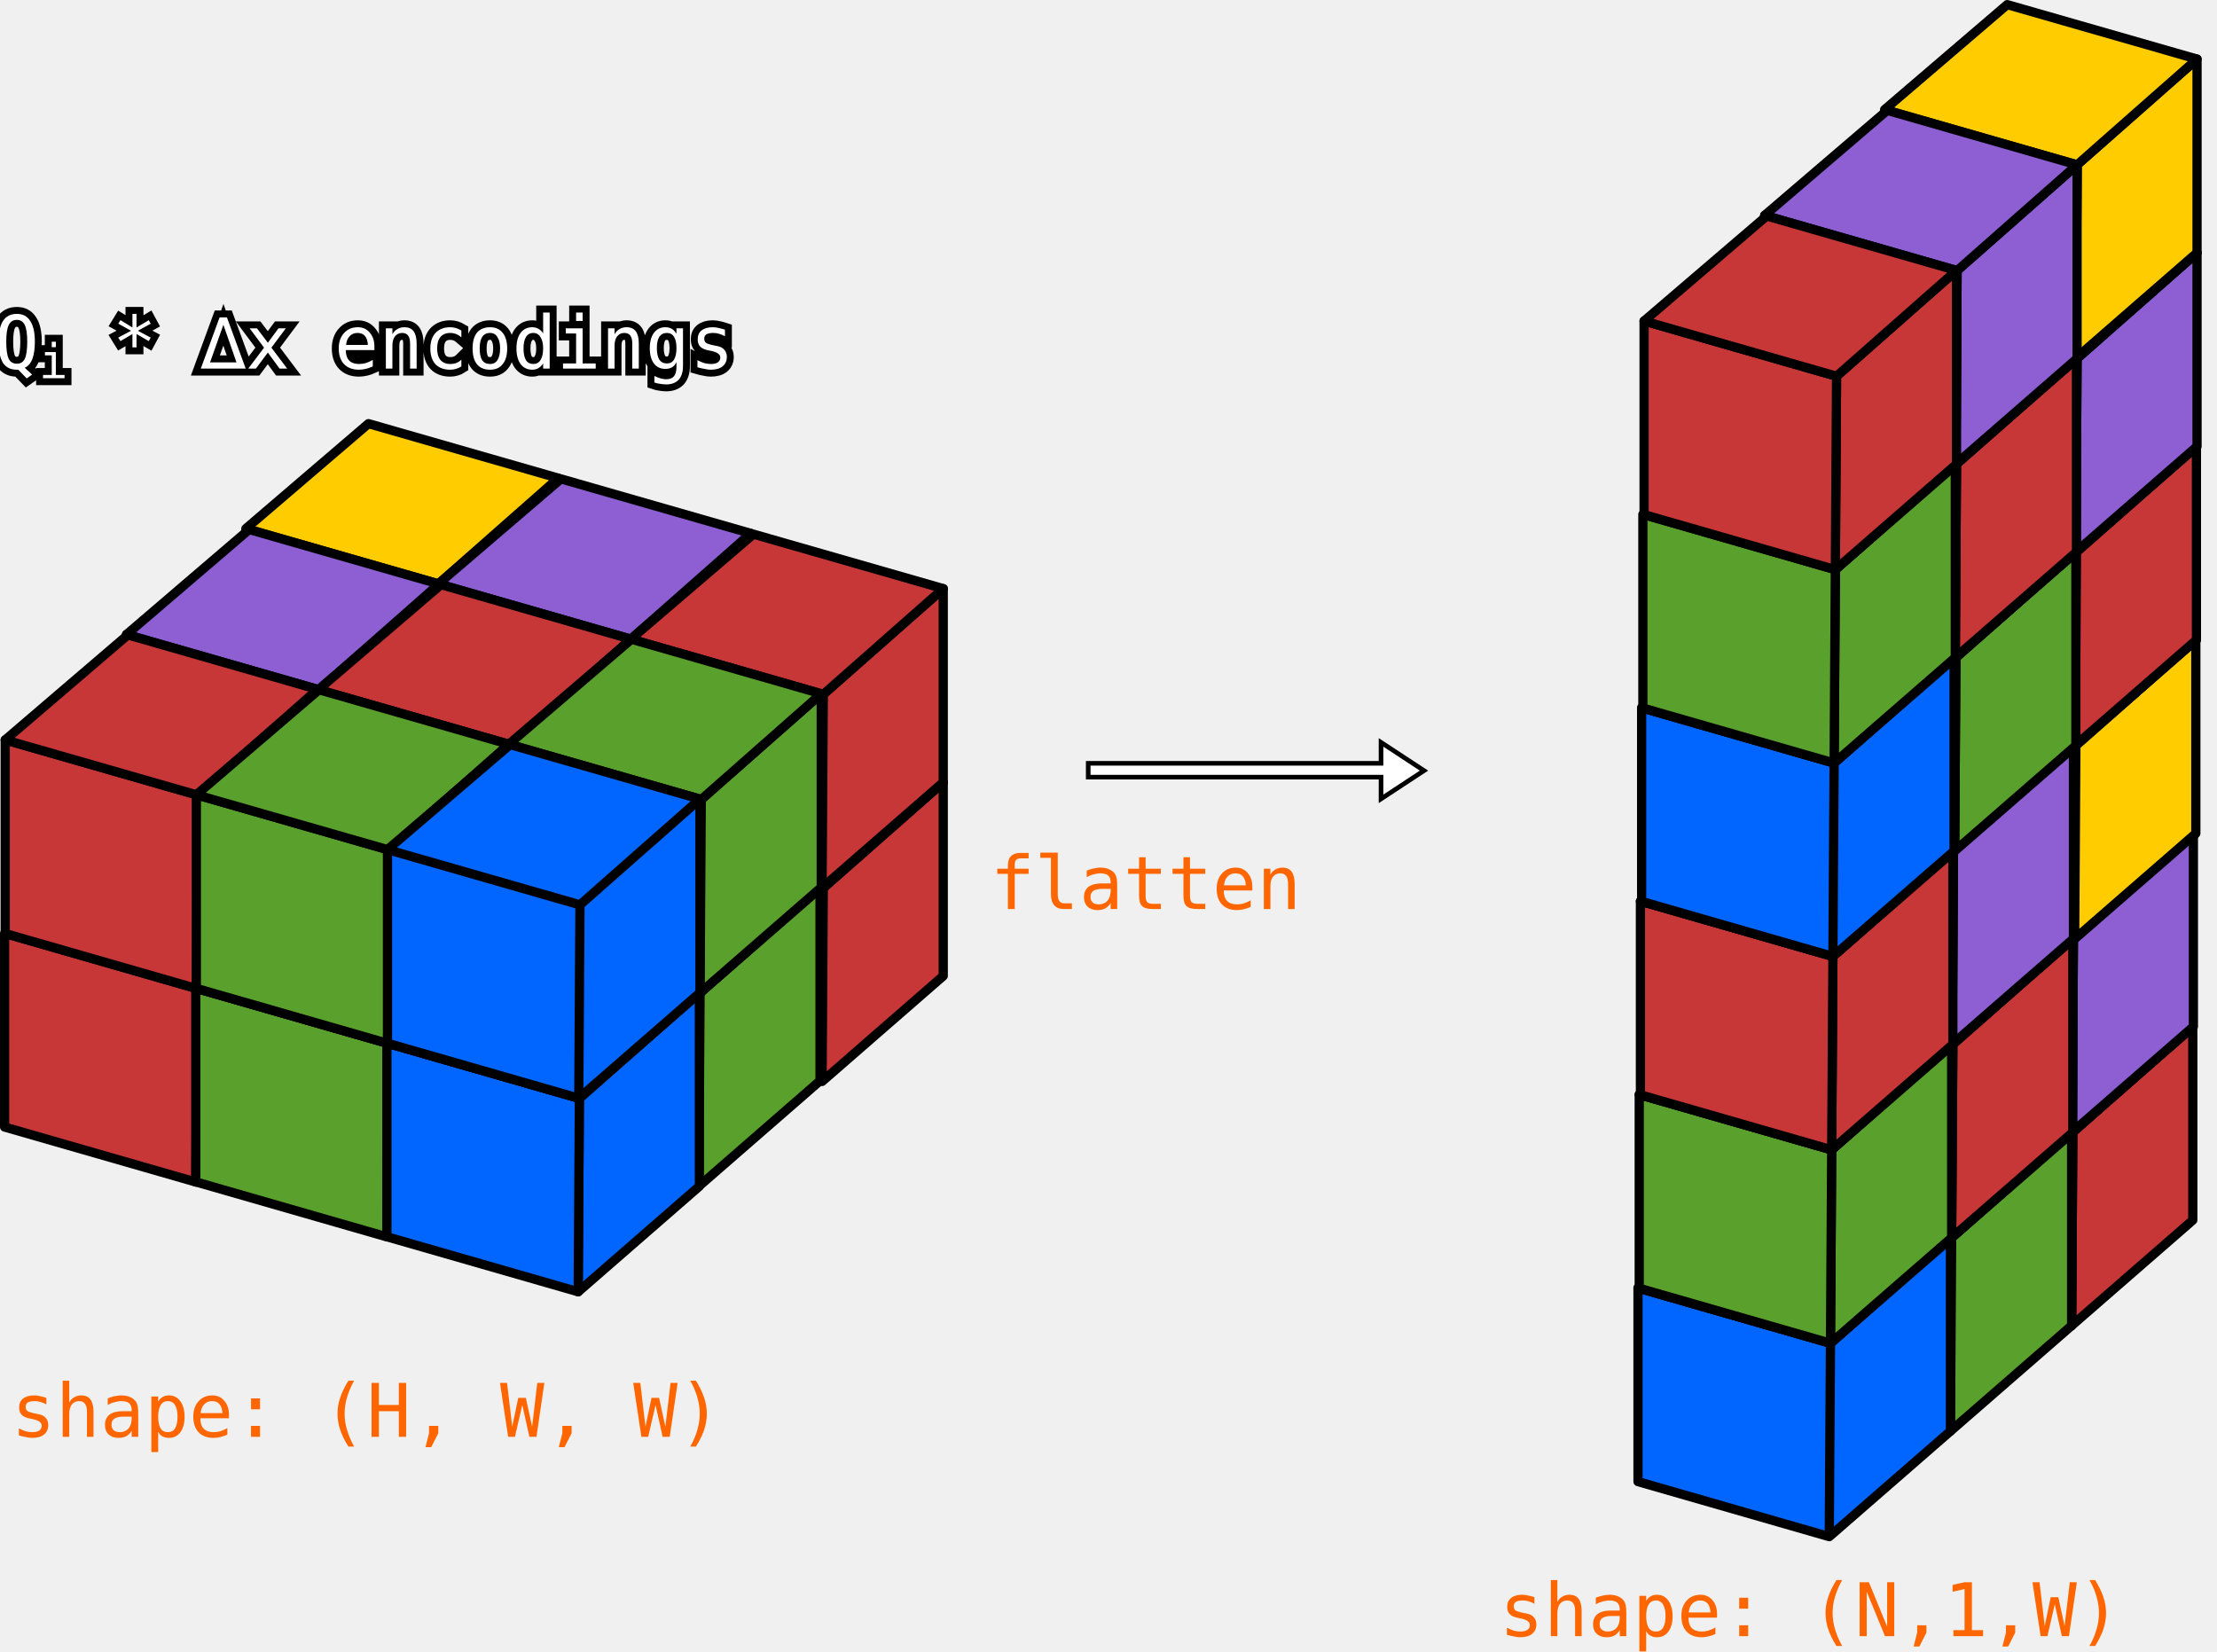
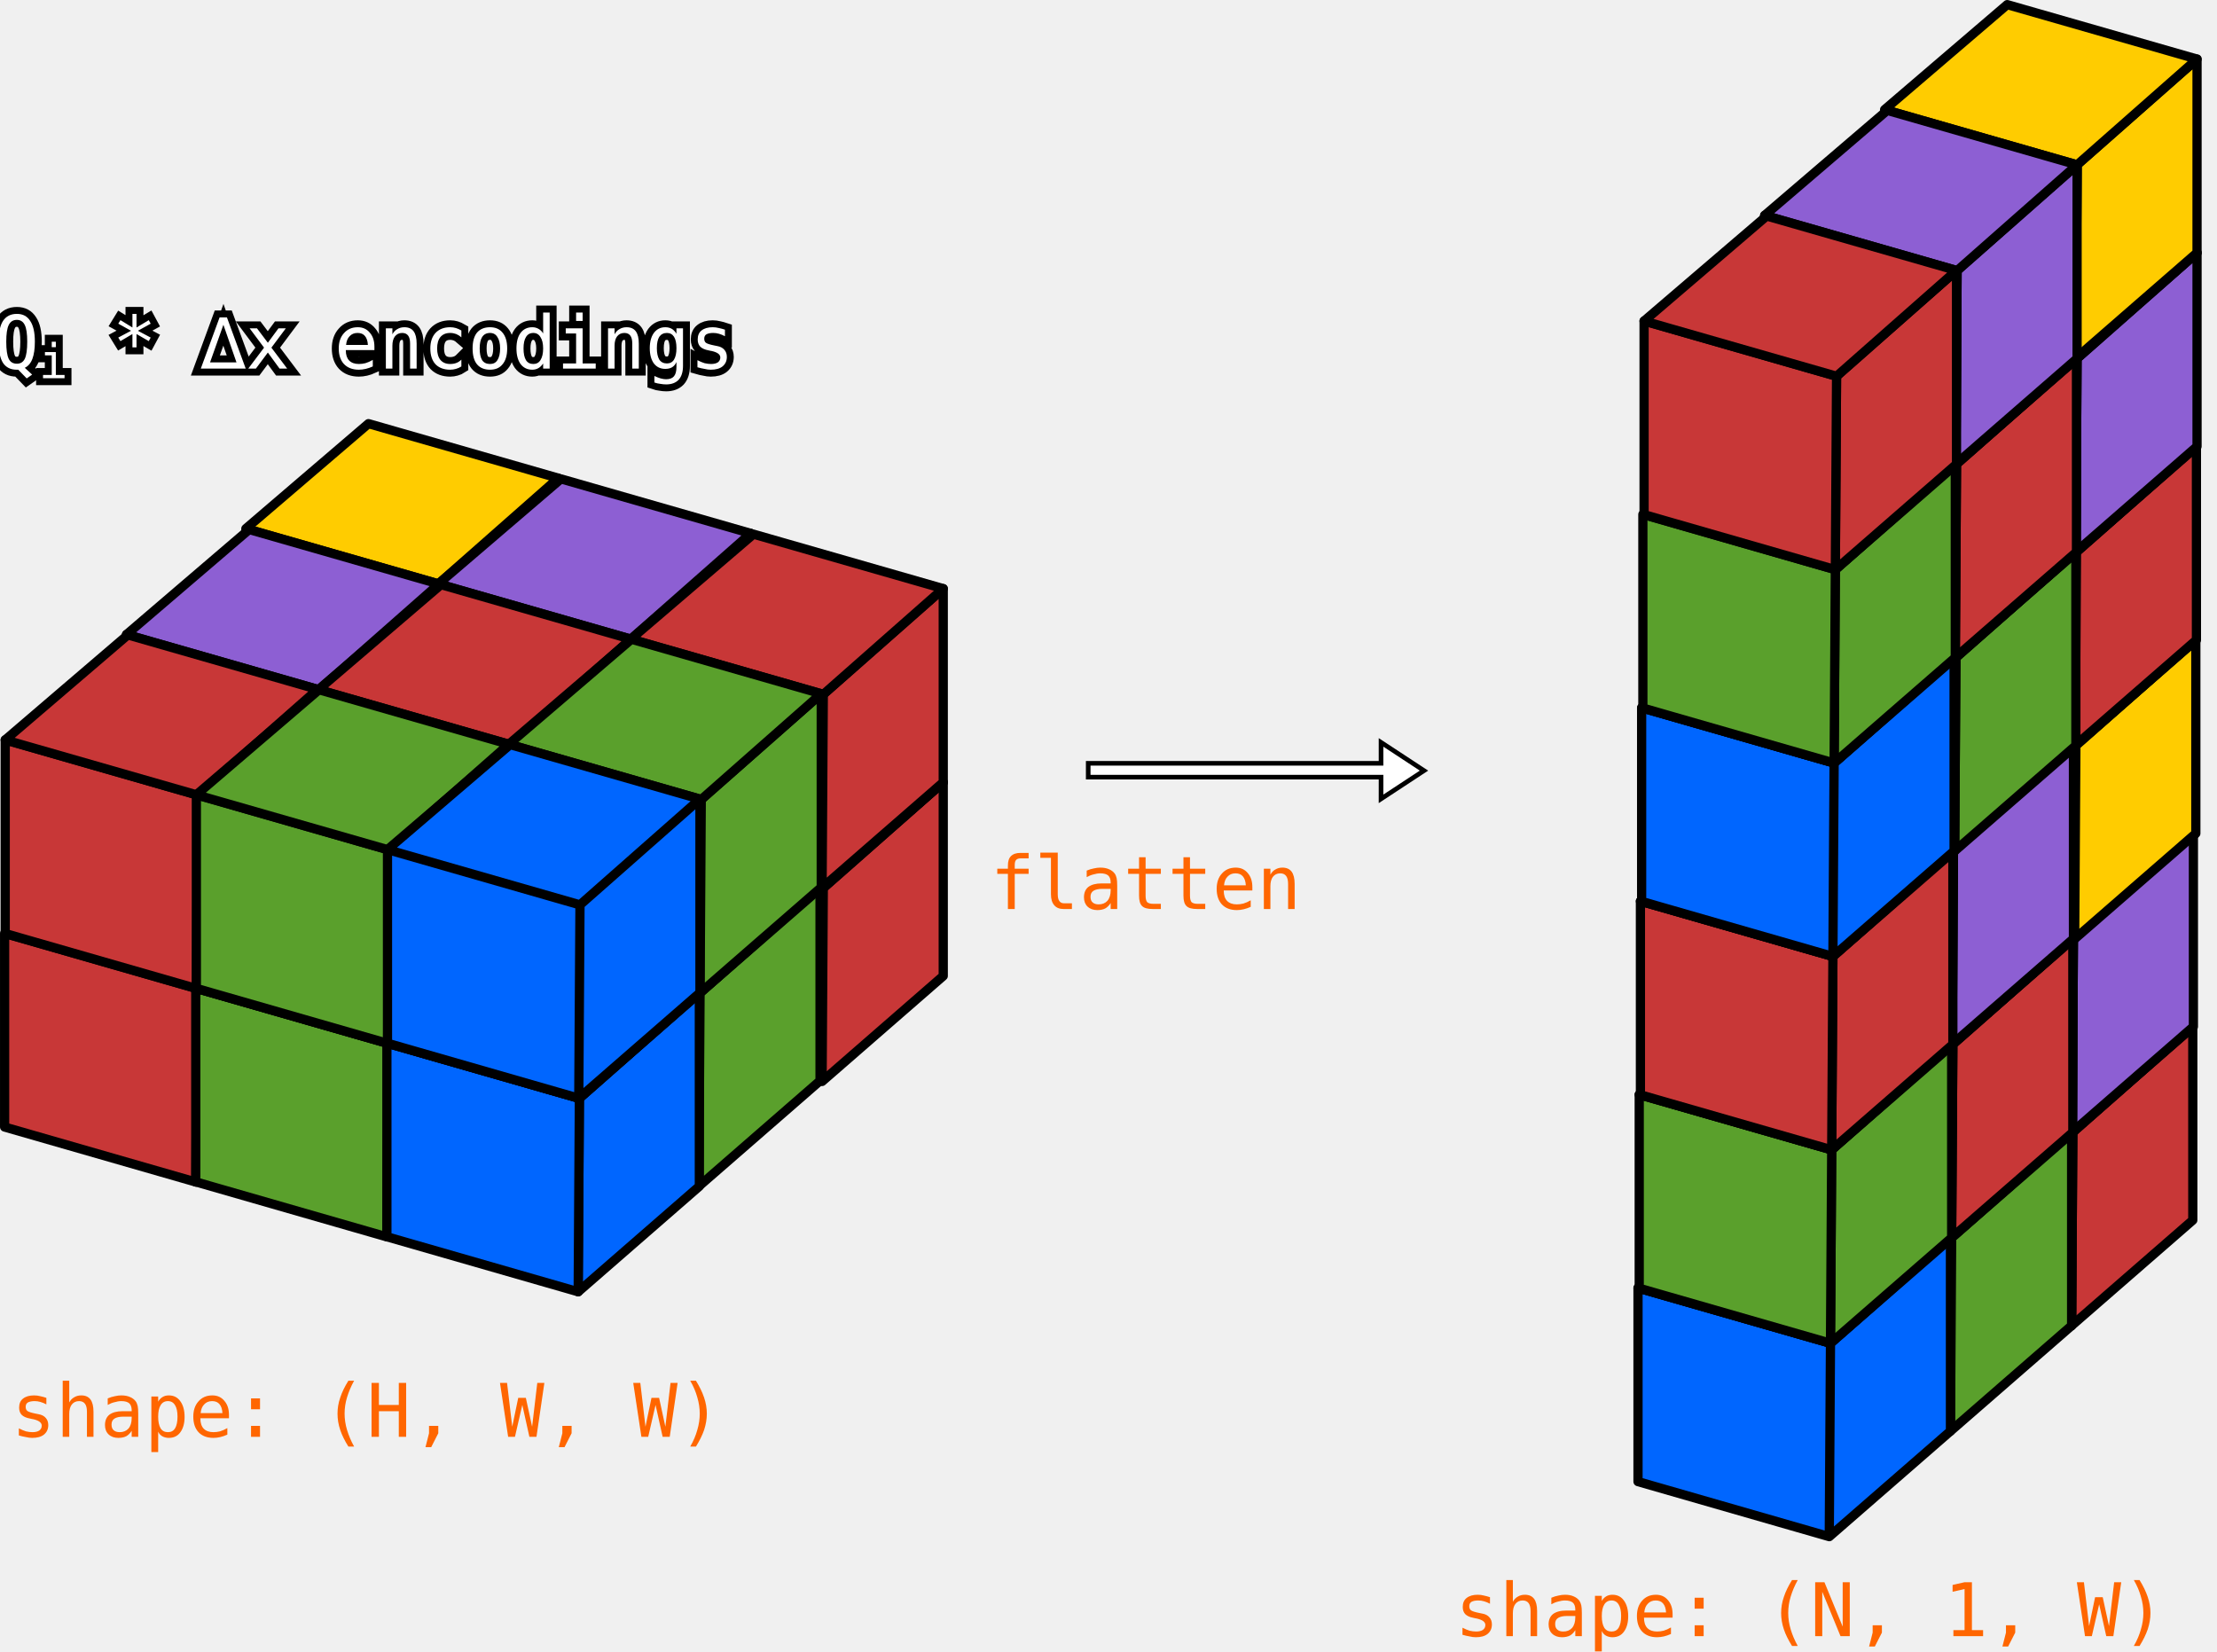
<svg xmlns="http://www.w3.org/2000/svg" xml:space="preserve" width="480.713" height="358.117" viewBox="0 0 127.189 94.752">
  <g stroke-linecap="square">
    <path fill="#fff" stroke="#000" stroke-width=".529" d="m79.362 45.588 2.092-1.375-2.092-1.374v1.087H62.563v.53h16.8z" paint-order="markers stroke fill" />
    <g stroke="#000" stroke-linejoin="round" stroke-width=".529">
      <g fill="#c83737">
        <path d="m118.848 76.058.07-11.096 6.882-6.068v11.112z" />
        <path d="m118.848 76.058-10.972-3.157V61.793l11.042 3.169z" />
        <path d="m118.918 64.962-11.042-3.169 7.035-6.024 10.89 3.125z" />
      </g>
      <g fill="#5aa02c">
        <path d="m111.897 82.11.07-11.096 6.881-6.068v11.112zm0 0-10.973-3.156V67.845l11.042 3.17z" />
        <path d="m111.966 71.014-11.042-3.169 7.035-6.024 10.89 3.125z" />
      </g>
      <g fill="#06f">
        <path d="m104.945 88.163.07-11.096 6.882-6.068V82.11zm0 0-10.973-3.157V73.898l11.042 3.169z" />
        <path d="m105.014 77.067-11.042-3.17 7.035-6.024L111.897 71z" />
      </g>
      <g fill="#8d5fd3">
        <path d="m118.883 64.954.07-11.096 6.882-6.068v11.112z" />
        <path d="m118.883 64.954-10.972-3.157V50.69l11.042 3.169zm.07-11.096-11.042-3.169 7.035-6.024 10.89 3.125z" />
      </g>
      <g fill="#c83737">
        <path d="m111.966 71.014.07-11.096 6.882-6.068v11.112z" />
        <path d="m111.966 71.014-10.972-3.156V56.749l11.042 3.17zm.07-11.096-11.042-3.169 7.035-6.024 10.89 3.125z" />
      </g>
      <g fill="#5aa02c">
        <path d="m105.014 77.067.07-11.097 6.882-6.067v11.111z" />
        <path d="M105.014 77.067 94.042 73.91V62.802l11.042 3.168z" />
        <path d="m105.084 65.97-11.042-3.168 7.035-6.025 10.89 3.126z" />
      </g>
      <g fill="#fc0">
        <path d="m119.023 53.87.07-11.096 6.882-6.068v11.112zm0 0-10.973-3.156V39.605l11.042 3.17z" />
        <path d="m119.092 42.774-11.042-3.169 7.035-6.024 10.89 3.125z" />
      </g>
      <g fill="#8d5fd3">
        <path d="m112.001 59.91.07-11.096 6.882-6.068v11.112z" />
        <path d="m112.001 59.91-10.973-3.156V45.645l11.043 3.17z" />
        <path d="m112.07 48.814-11.042-3.169 7.035-6.024 10.89 3.125z" />
      </g>
      <g fill="#c83737">
        <path d="m105.084 65.97.07-11.096 6.882-6.068v11.112z" />
        <path d="m105.084 65.97-10.973-3.156V51.705l11.043 3.17z" />
        <path d="M105.154 54.874 94.11 51.705l7.035-6.024 10.89 3.125z" />
      </g>
      <g fill="#c83737">
        <path d="m119.058 42.768.07-11.096 6.881-6.068v11.112zm0 0-10.973-3.157V28.503l11.042 3.169z" />
        <path d="m119.127 31.672-11.042-3.169 7.035-6.024 10.89 3.125z" />
      </g>
      <g fill="#8d5fd3">
        <path d="m119.092 31.666.07-11.096 6.882-6.068v11.111z" />
        <path d="m119.092 31.666-10.972-3.157V17.401l11.042 3.169zm.07-11.096L108.12 17.4l7.035-6.024 10.89 3.126z" />
      </g>
      <g fill="#fc0">
        <path d="m119.092 20.554.07-11.096 6.882-6.068v11.112z" />
        <path d="m119.092 20.554-10.972-3.157V6.29l11.042 3.169zm.07-11.096L108.12 6.289l7.035-6.024 10.89 3.125z" />
      </g>
      <g fill="#5aa02c">
        <path d="m112.14 48.826.07-11.096 6.882-6.068v11.112z" />
        <path d="m112.14 48.826-10.972-3.156V34.562l11.042 3.168z" />
        <path d="m112.21 37.73-11.042-3.168 7.035-6.025 10.89 3.125z" />
      </g>
      <g fill="#c83737">
        <path d="m112.175 37.724.07-11.096 6.882-6.068v11.112z" />
        <path d="m112.175 37.724-10.972-3.156V23.459l11.042 3.17zm.07-11.096-11.042-3.169 7.035-6.024 10.89 3.125z" />
      </g>
      <g fill="#06f">
        <path d="m105.154 54.874.07-11.096 6.882-6.068v11.112zm0 0L94.18 51.718V40.609l11.042 3.17z" />
        <path d="M105.223 43.778 94.181 40.61l7.035-6.024 10.89 3.125z" />
      </g>
      <g fill="#5aa02c">
        <path d="m105.223 43.778.07-11.096 6.882-6.068v11.112z" />
        <path d="m105.223 43.778-10.972-3.156V29.513l11.042 3.17zm.07-11.096-11.042-3.169 7.035-6.024 10.89 3.125z" />
      </g>
      <g fill="#8d5fd3">
        <path d="m112.21 26.622.07-11.096 6.882-6.068V20.57z" />
        <path d="m112.21 26.622-10.972-3.157V12.357l11.042 3.169z" />
        <path d="m112.28 15.526-11.042-3.169 7.034-6.024 10.89 3.125z" />
      </g>
      <g fill="#c83737">
        <path d="m105.293 32.682.07-11.096 6.882-6.068V26.63z" />
        <path d="m105.293 32.682-10.972-3.156V18.417l11.042 3.17z" />
        <path d="M105.363 21.586 94.32 18.417l7.034-6.024 10.89 3.125z" />
      </g>
    </g>
    <g stroke="#000" stroke-linejoin="round" stroke-width=".529">
      <g fill="#fc0">
        <path d="m25.078 44.596.07-11.096 6.882-6.068v11.112z" />
        <path d="m25.078 44.596-10.973-3.157V30.331L25.148 33.5zm.07-11.096-11.043-3.17 7.035-6.024 10.89 3.126z" />
      </g>
      <g fill="#8d5fd3">
        <path d="m36.12 47.765.07-11.096 6.882-6.068v11.111z" />
        <path d="m36.12 47.765-10.972-3.157V33.5l11.042 3.169zm.07-11.096-11.042-3.17 7.034-6.024 10.89 3.126z" />
      </g>
      <g fill="#8d5fd3">
        <path d="m18.23 50.67.07-11.096 6.882-6.068v11.112z" />
        <path d="M18.23 50.67 7.259 47.513V36.405L18.3 39.574z" />
        <path d="M18.3 39.574 7.258 36.405l7.035-6.024 10.89 3.125z" />
      </g>
      <g fill="#c83737">
        <path d="m11.237 67.818.07-11.096 6.882-6.068v11.112z" />
        <path d="M11.237 67.818.265 64.662V53.553l11.042 3.17zm.07-11.096L.265 53.553l7.034-6.024 10.89 3.125z" />
      </g>
      <g fill="#c83737">
        <path d="m11.272 56.716.07-11.096 6.882-6.068v11.112zm0 0L.299 53.56V42.45l11.043 3.17z" />
        <path d="M11.342 45.62.299 42.451l7.035-6.024 10.89 3.125z" />
      </g>
      <g fill="#5aa02c">
        <path d="m22.203 70.966.07-11.097 6.882-6.067v11.111zm0 0-10.972-3.157V56.7l11.042 3.168z" />
        <path d="M22.273 59.87 11.23 56.7l7.034-6.024 10.89 3.126z" />
      </g>
      <g fill="#c83737">
        <path d="m29.238 53.833.07-11.096 6.882-6.068V47.78z" />
        <path d="m29.238 53.833-10.973-3.157V39.568l11.043 3.169z" />
        <path d="m29.308 42.737-11.043-3.17 7.035-6.024 10.89 3.126z" />
      </g>
      <g fill="#c83737">
        <path d="m47.163 62.047.07-11.096 6.881-6.068v11.112zm0 0L36.19 58.89V47.782l11.042 3.169z" />
        <path d="M47.232 50.95 36.19 47.783l7.035-6.024 10.89 3.125z" />
      </g>
      <g fill="#5aa02c">
        <path d="m40.093 68.062.07-11.096 6.882-6.068V62.01zm0 0L29.12 64.905V53.797l11.042 3.169z" />
        <path d="M40.163 56.966 29.12 53.797l7.035-6.024 10.89 3.125z" />
      </g>
      <g fill="#5aa02c">
        <path d="m22.238 59.863.07-11.096L29.19 42.7v11.112z" />
        <path d="m22.238 59.863-10.973-3.156V45.598l11.043 3.17z" />
        <path d="m22.308 48.767-11.043-3.169 7.035-6.024 10.89 3.125z" />
      </g>
      <g fill="#06f">
        <path d="m33.17 74.114.069-11.096 6.882-6.068v11.112z" />
        <path d="m33.17 74.114-10.974-3.156V59.849l11.043 3.17z" />
        <path d="M33.239 63.018 22.197 59.85l7.034-6.024 10.89 3.125z" />
      </g>
      <g fill="#c83737">
        <path d="m47.163 50.935.07-11.096 6.881-6.068v11.112zm0 0L36.19 47.78V36.67l11.042 3.17z" />
        <path d="M47.232 39.84 36.19 36.67l7.035-6.024 10.89 3.125z" />
      </g>
      <g fill="#5aa02c">
        <path d="m40.162 56.966.07-11.096 6.882-6.068v11.112zm0 0L29.19 53.809V42.701l11.042 3.169z" />
        <path d="M40.232 45.87 29.19 42.7l7.035-6.024 10.89 3.126z" />
      </g>
      <path fill="#06f" d="m33.204 63.01.07-11.096 6.882-6.068v11.112zm0 0L22.23 59.854V48.745l11.043 3.17zm.07-11.096L22.23 48.745l7.035-6.024 10.89 3.125z" />
    </g>
    <text xml:space="preserve" x="-362.587" y="-843.547" fill="#f60" stroke-width=".265" font-family="Monospace" font-size="4.233" paint-order="markers stroke fill" style="text-align:center" text-anchor="middle" transform="translate(389.996 925.981)">
      <tspan x="-362.587" y="-843.547" style="text-align:center">shape: (H, W, W)</tspan>
    </text>
    <text xml:space="preserve" x="-317.893" y="-873.828" fill="#f60" stroke-width=".265" font-family="Monospace" font-size="4.233" paint-order="markers stroke fill" style="text-align:center" text-anchor="middle" transform="translate(389.996 925.981)">
      <tspan x="-317.893" y="-873.828" style="text-align:center">flatten</tspan>
    </text>
    <text xml:space="preserve" x="-279.768" y="-832.11" fill="#f60" stroke-width=".265" font-family="Monospace" font-size="4.233" paint-order="markers stroke fill" style="text-align:center" text-anchor="middle" transform="translate(389.996 925.981)">
-       <tspan x="-279.768" y="-832.11" style="text-align:center">shape: (N,1,W)</tspan>
+       <tspan x="-279.768" y="-832.11" style="text-align:center">shape: (N, 1, W)</tspan>
    </text>
    <text xml:space="preserve" x="-362.718" y="-904.833" fill="#fff" stroke="#000" stroke-width=".794" font-family="Monospace" font-size="4.233" font-weight="400" paint-order="markers stroke fill" style="text-align:center;" text-anchor="middle" transform="translate(389.996 925.981)">
      <tspan x="-362.718" y="-904.833" style="text-align:center;">Q<tspan baseline-shift="sub" font-size="65%">i</tspan> * ∆x encodings</tspan>
    </text>
  </g>
</svg>
